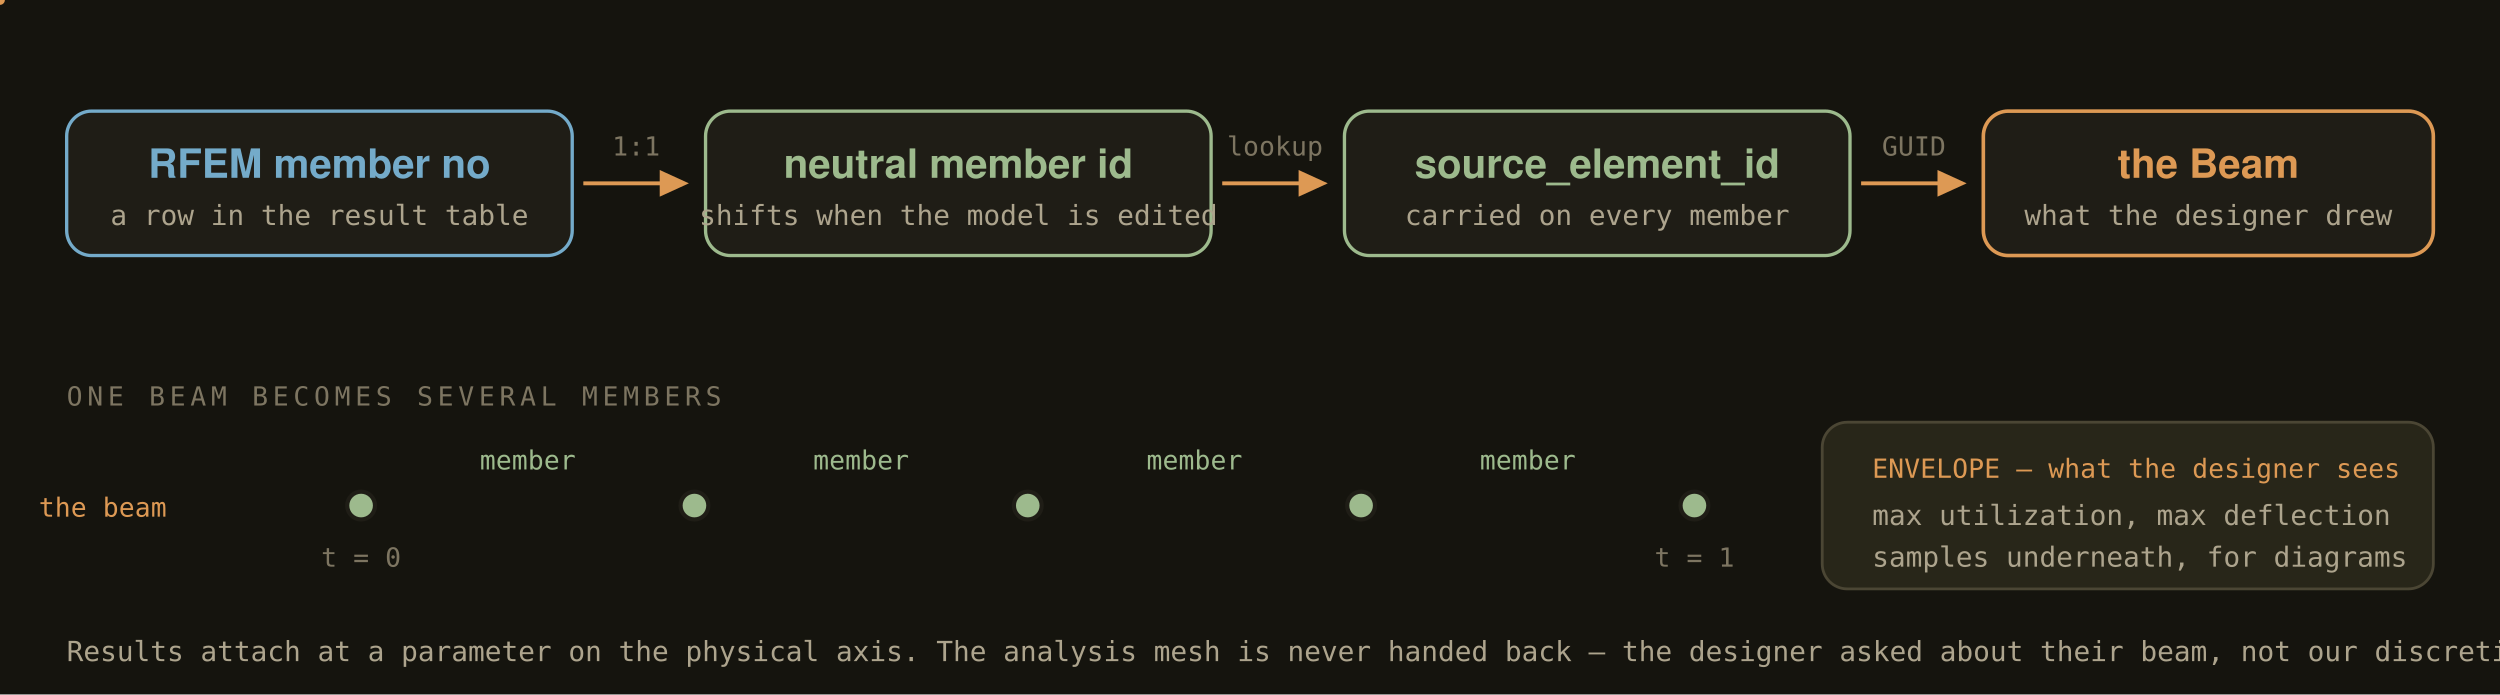
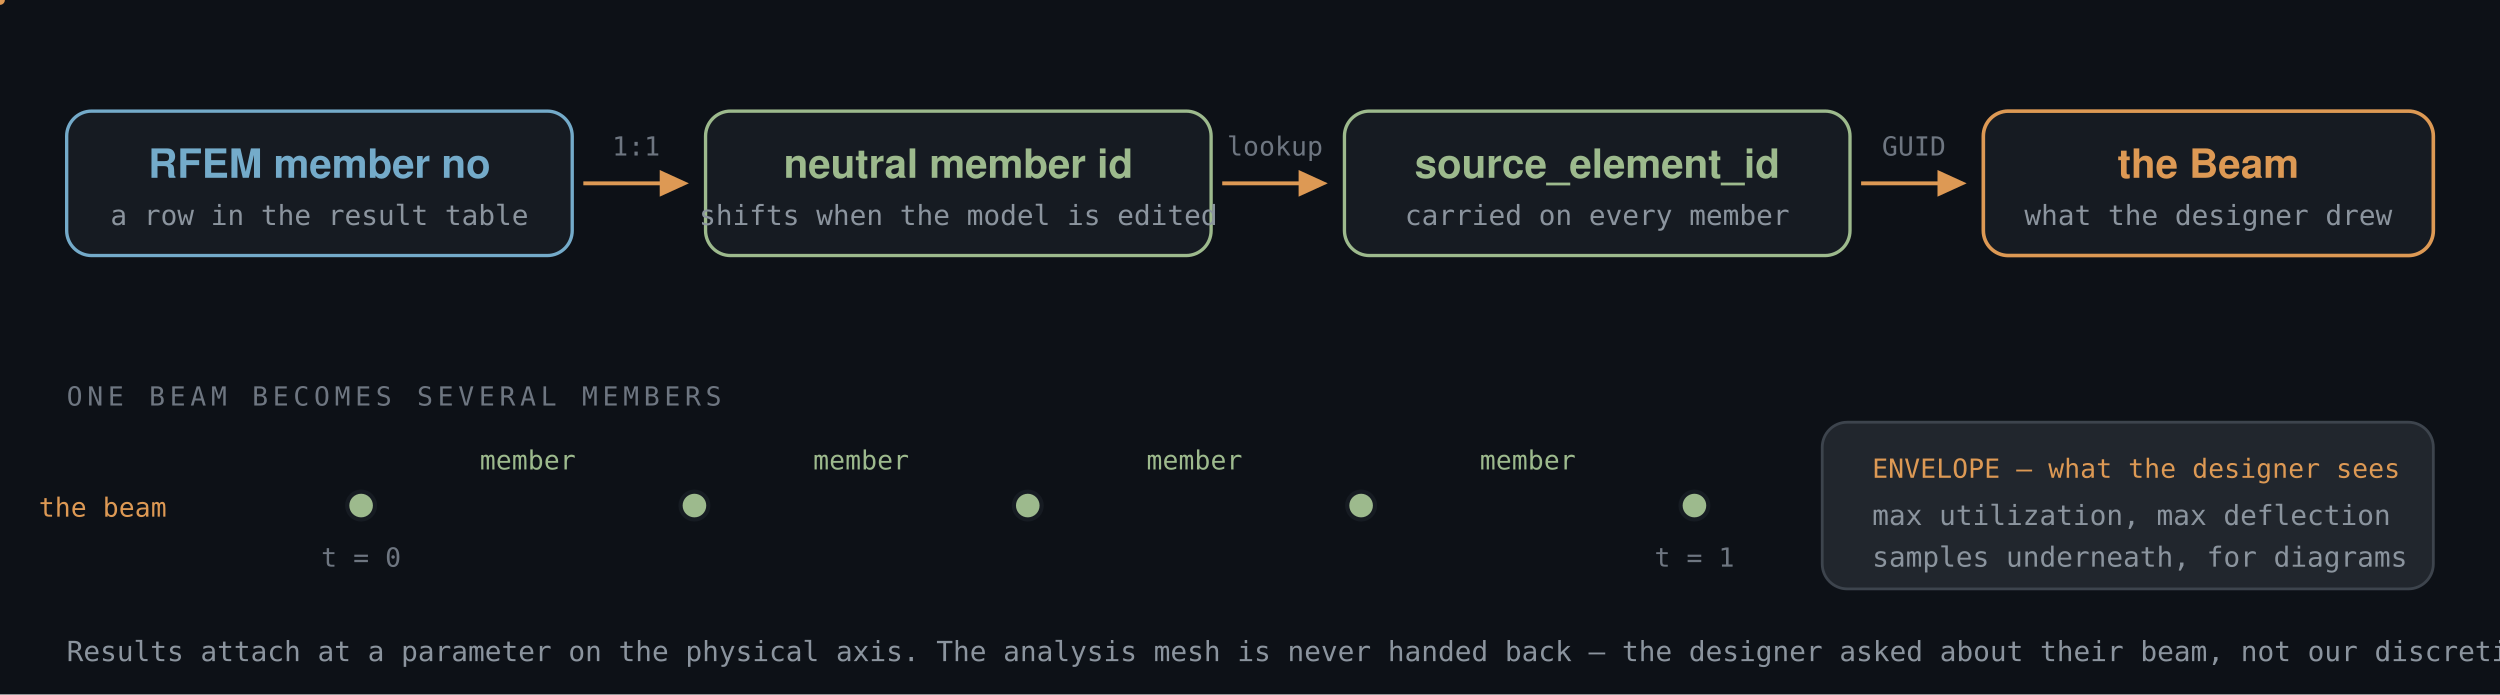
- <svg xmlns="http://www.w3.org/2000/svg" viewBox="0 0 900 250" role="img" aria-label="The identity chain. An RFEM member number maps one to one onto a neutral member id, which carries a source element id, which is the GUID of the original beam. Because one beam becomes several members, results attach at a parameter along the physical beam axis." fill="#f2eddf">
-   <rect x="0" y="0" width="900" height="250" fill="#15140e" />
+ <svg xmlns="http://www.w3.org/2000/svg" viewBox="0 0 900 250" role="img" aria-label="The identity chain. An RFEM member number maps one to one onto a neutral member id, which carries a source element id, which is the GUID of the original beam. Because one beam becomes several members, results attach at a parameter along the physical beam axis." fill="#e6edf3">
+   <rect x="0" y="0" width="900" height="250" fill="#0d1117" />
  <g>
-     <rect x="24" y="40" width="182" height="52" rx="9" fill="#1f1d16" stroke="#74abca" stroke-width="1.2" />
+     <rect x="24" y="40" width="182" height="52" rx="9" fill="#161b22" stroke="#74abca" stroke-width="1.2" />
    <text font-family="Public Sans, Helvetica, Arial, sans-serif" font-size="14.5" font-weight="700" x="115" y="64" text-anchor="middle" fill="#74abca">RFEM member no</text>
-     <text font-family="IBM Plex Mono, Menlo, monospace" font-size="10" fill="#ada48d" x="115" y="81" text-anchor="middle">a row in the result table</text>
-     <rect x="254" y="40" width="182" height="52" rx="9" fill="#1f1d16" stroke="#9dba8d" stroke-width="1.2" />
+     <text font-family="IBM Plex Mono, Menlo, monospace" font-size="10" fill="#8b949e" x="115" y="81" text-anchor="middle">a row in the result table</text>
+     <rect x="254" y="40" width="182" height="52" rx="9" fill="#161b22" stroke="#9dba8d" stroke-width="1.2" />
    <text font-family="Public Sans, Helvetica, Arial, sans-serif" font-size="14.5" font-weight="700" x="345" y="64" text-anchor="middle" fill="#9dba8d">neutral member id</text>
-     <text font-family="IBM Plex Mono, Menlo, monospace" font-size="10" fill="#ada48d" x="345" y="81" text-anchor="middle">shifts when the model is edited</text>
-     <rect x="484" y="40" width="182" height="52" rx="9" fill="#1f1d16" stroke="#9dba8d" stroke-width="1.2" />
+     <text font-family="IBM Plex Mono, Menlo, monospace" font-size="10" fill="#8b949e" x="345" y="81" text-anchor="middle">shifts when the model is edited</text>
+     <rect x="484" y="40" width="182" height="52" rx="9" fill="#161b22" stroke="#9dba8d" stroke-width="1.2" />
    <text font-family="Public Sans, Helvetica, Arial, sans-serif" font-size="14.5" font-weight="700" x="575" y="64" text-anchor="middle" fill="#9dba8d">source_element_id</text>
-     <text font-family="IBM Plex Mono, Menlo, monospace" font-size="10" fill="#ada48d" x="575" y="81" text-anchor="middle">carried on every member</text>
-     <rect x="714" y="40" width="162" height="52" rx="9" fill="#1f1d16" stroke="#dd9954" stroke-width="1.3" />
+     <text font-family="IBM Plex Mono, Menlo, monospace" font-size="10" fill="#8b949e" x="575" y="81" text-anchor="middle">carried on every member</text>
+     <rect x="714" y="40" width="162" height="52" rx="9" fill="#161b22" stroke="#dd9954" stroke-width="1.3" />
    <text font-family="Public Sans, Helvetica, Arial, sans-serif" font-size="14.5" font-weight="700" x="795" y="64" text-anchor="middle" fill="#dd9954">the Beam</text>
-     <text font-family="IBM Plex Mono, Menlo, monospace" font-size="10" fill="#ada48d" x="795" y="81" text-anchor="middle">what the designer drew</text>
+     <text font-family="IBM Plex Mono, Menlo, monospace" font-size="10" fill="#8b949e" x="795" y="81" text-anchor="middle">what the designer drew</text>
  </g>
  <g stroke="#dd9954" stroke-width="1.4" fill="none">
    <path d="M210.0 66.0 L238.6 66.0" />
    <path d="M440.0 66.0 L468.6 66.0" />
    <path d="M670.0 66.0 L698.5 66.0" />
  </g>
  <polygon points="248.0,66.0 237.5,70.8 237.5,61.2" fill="#dd9954" stroke="none" />
  <polygon points="478.0,66.0 467.5,70.8 467.5,61.2" fill="#dd9954" stroke="none" />
  <polygon points="708.0,66.0 697.5,70.8 697.5,61.2" fill="#dd9954" stroke="none" />
-   <g font-family="IBM Plex Mono, Menlo, monospace" font-size="9.5" letter-spacing=".04" fill="#7d7561">
+   <g font-family="IBM Plex Mono, Menlo, monospace" font-size="9.5" letter-spacing=".04" fill="#6e7681">
    <text x="229" y="56" text-anchor="middle">1:1</text>
    <text x="459" y="56" text-anchor="middle">lookup</text>
    <text x="689" y="56" text-anchor="middle">GUID</text>
  </g>
-   <line stroke="#3d3929" />
-   <text font-family="IBM Plex Mono, Menlo, monospace" font-size="9.5" letter-spacing="1.7" fill="#7d7561" x="24" y="146">ONE BEAM BECOMES SEVERAL MEMBERS</text>
+   <line stroke="#30363d" />
+   <text font-family="IBM Plex Mono, Menlo, monospace" font-size="9.5" letter-spacing="1.7" fill="#6e7681" x="24" y="146">ONE BEAM BECOMES SEVERAL MEMBERS</text>
  <g>
    <line stroke="#dd9954" stroke-width="3.5" stroke-linecap="round" />
    <text font-family="IBM Plex Mono, Menlo, monospace" font-size="9.5" letter-spacing=".04" x="60" y="186" text-anchor="end" fill="#dd9954">the beam</text>
-     <g fill="#9dba8d" stroke="#1f1d16" stroke-width="1.5">
+     <g fill="#9dba8d" stroke="#161b22" stroke-width="1.5">
      <circle cx="130" cy="182" r="5" />
      <circle cx="250" cy="182" r="5" />
      <circle cx="370" cy="182" r="5" />
      <circle cx="490" cy="182" r="5" />
      <circle cx="610" cy="182" r="5" />
    </g>
    <g font-family="IBM Plex Mono, Menlo, monospace" font-size="9.5" letter-spacing=".04" fill="#9dba8d">
      <text x="190" y="169" text-anchor="middle">member</text>
      <text x="310" y="169" text-anchor="middle">member</text>
      <text x="430" y="169" text-anchor="middle">member</text>
      <text x="550" y="169" text-anchor="middle">member</text>
    </g>
-     <g font-family="IBM Plex Mono, Menlo, monospace" font-size="9.5" letter-spacing=".04" fill="#7d7561">
+     <g font-family="IBM Plex Mono, Menlo, monospace" font-size="9.5" letter-spacing=".04" fill="#6e7681">
      <text x="130" y="204" text-anchor="middle">t = 0</text>
      <text x="610" y="204" text-anchor="middle">t = 1</text>
    </g>
  </g>
  <g>
-     <rect x="656" y="152" width="220" height="60" rx="9" fill="#282619" stroke="#4b4634" stroke-width="1" />
+     <rect x="656" y="152" width="220" height="60" rx="9" fill="#21262d" stroke="#3d444d" stroke-width="1" />
    <text font-family="IBM Plex Mono, Menlo, monospace" font-size="9.5" letter-spacing=".04" x="674" y="172" fill="#dd9954">ENVELOPE — what the designer sees</text>
-     <text font-family="IBM Plex Mono, Menlo, monospace" font-size="10" fill="#ada48d" x="674" y="189">max utilization, max deflection</text>
-     <text font-family="IBM Plex Mono, Menlo, monospace" font-size="10" fill="#ada48d" x="674" y="204">samples underneath, for diagrams</text>
+     <text font-family="IBM Plex Mono, Menlo, monospace" font-size="10" fill="#8b949e" x="674" y="189">max utilization, max deflection</text>
+     <text font-family="IBM Plex Mono, Menlo, monospace" font-size="10" fill="#8b949e" x="674" y="204">samples underneath, for diagrams</text>
  </g>
-   <text font-family="IBM Plex Mono, Menlo, monospace" font-size="10" fill="#ada48d" x="24" y="238">Results attach at a parameter on the physical axis. The analysis mesh is never handed back — the designer asked about their beam, not our discretization.</text>
+   <text font-family="IBM Plex Mono, Menlo, monospace" font-size="10" fill="#8b949e" x="24" y="238">Results attach at a parameter on the physical axis. The analysis mesh is never handed back — the designer asked about their beam, not our discretization.</text>
</svg>
